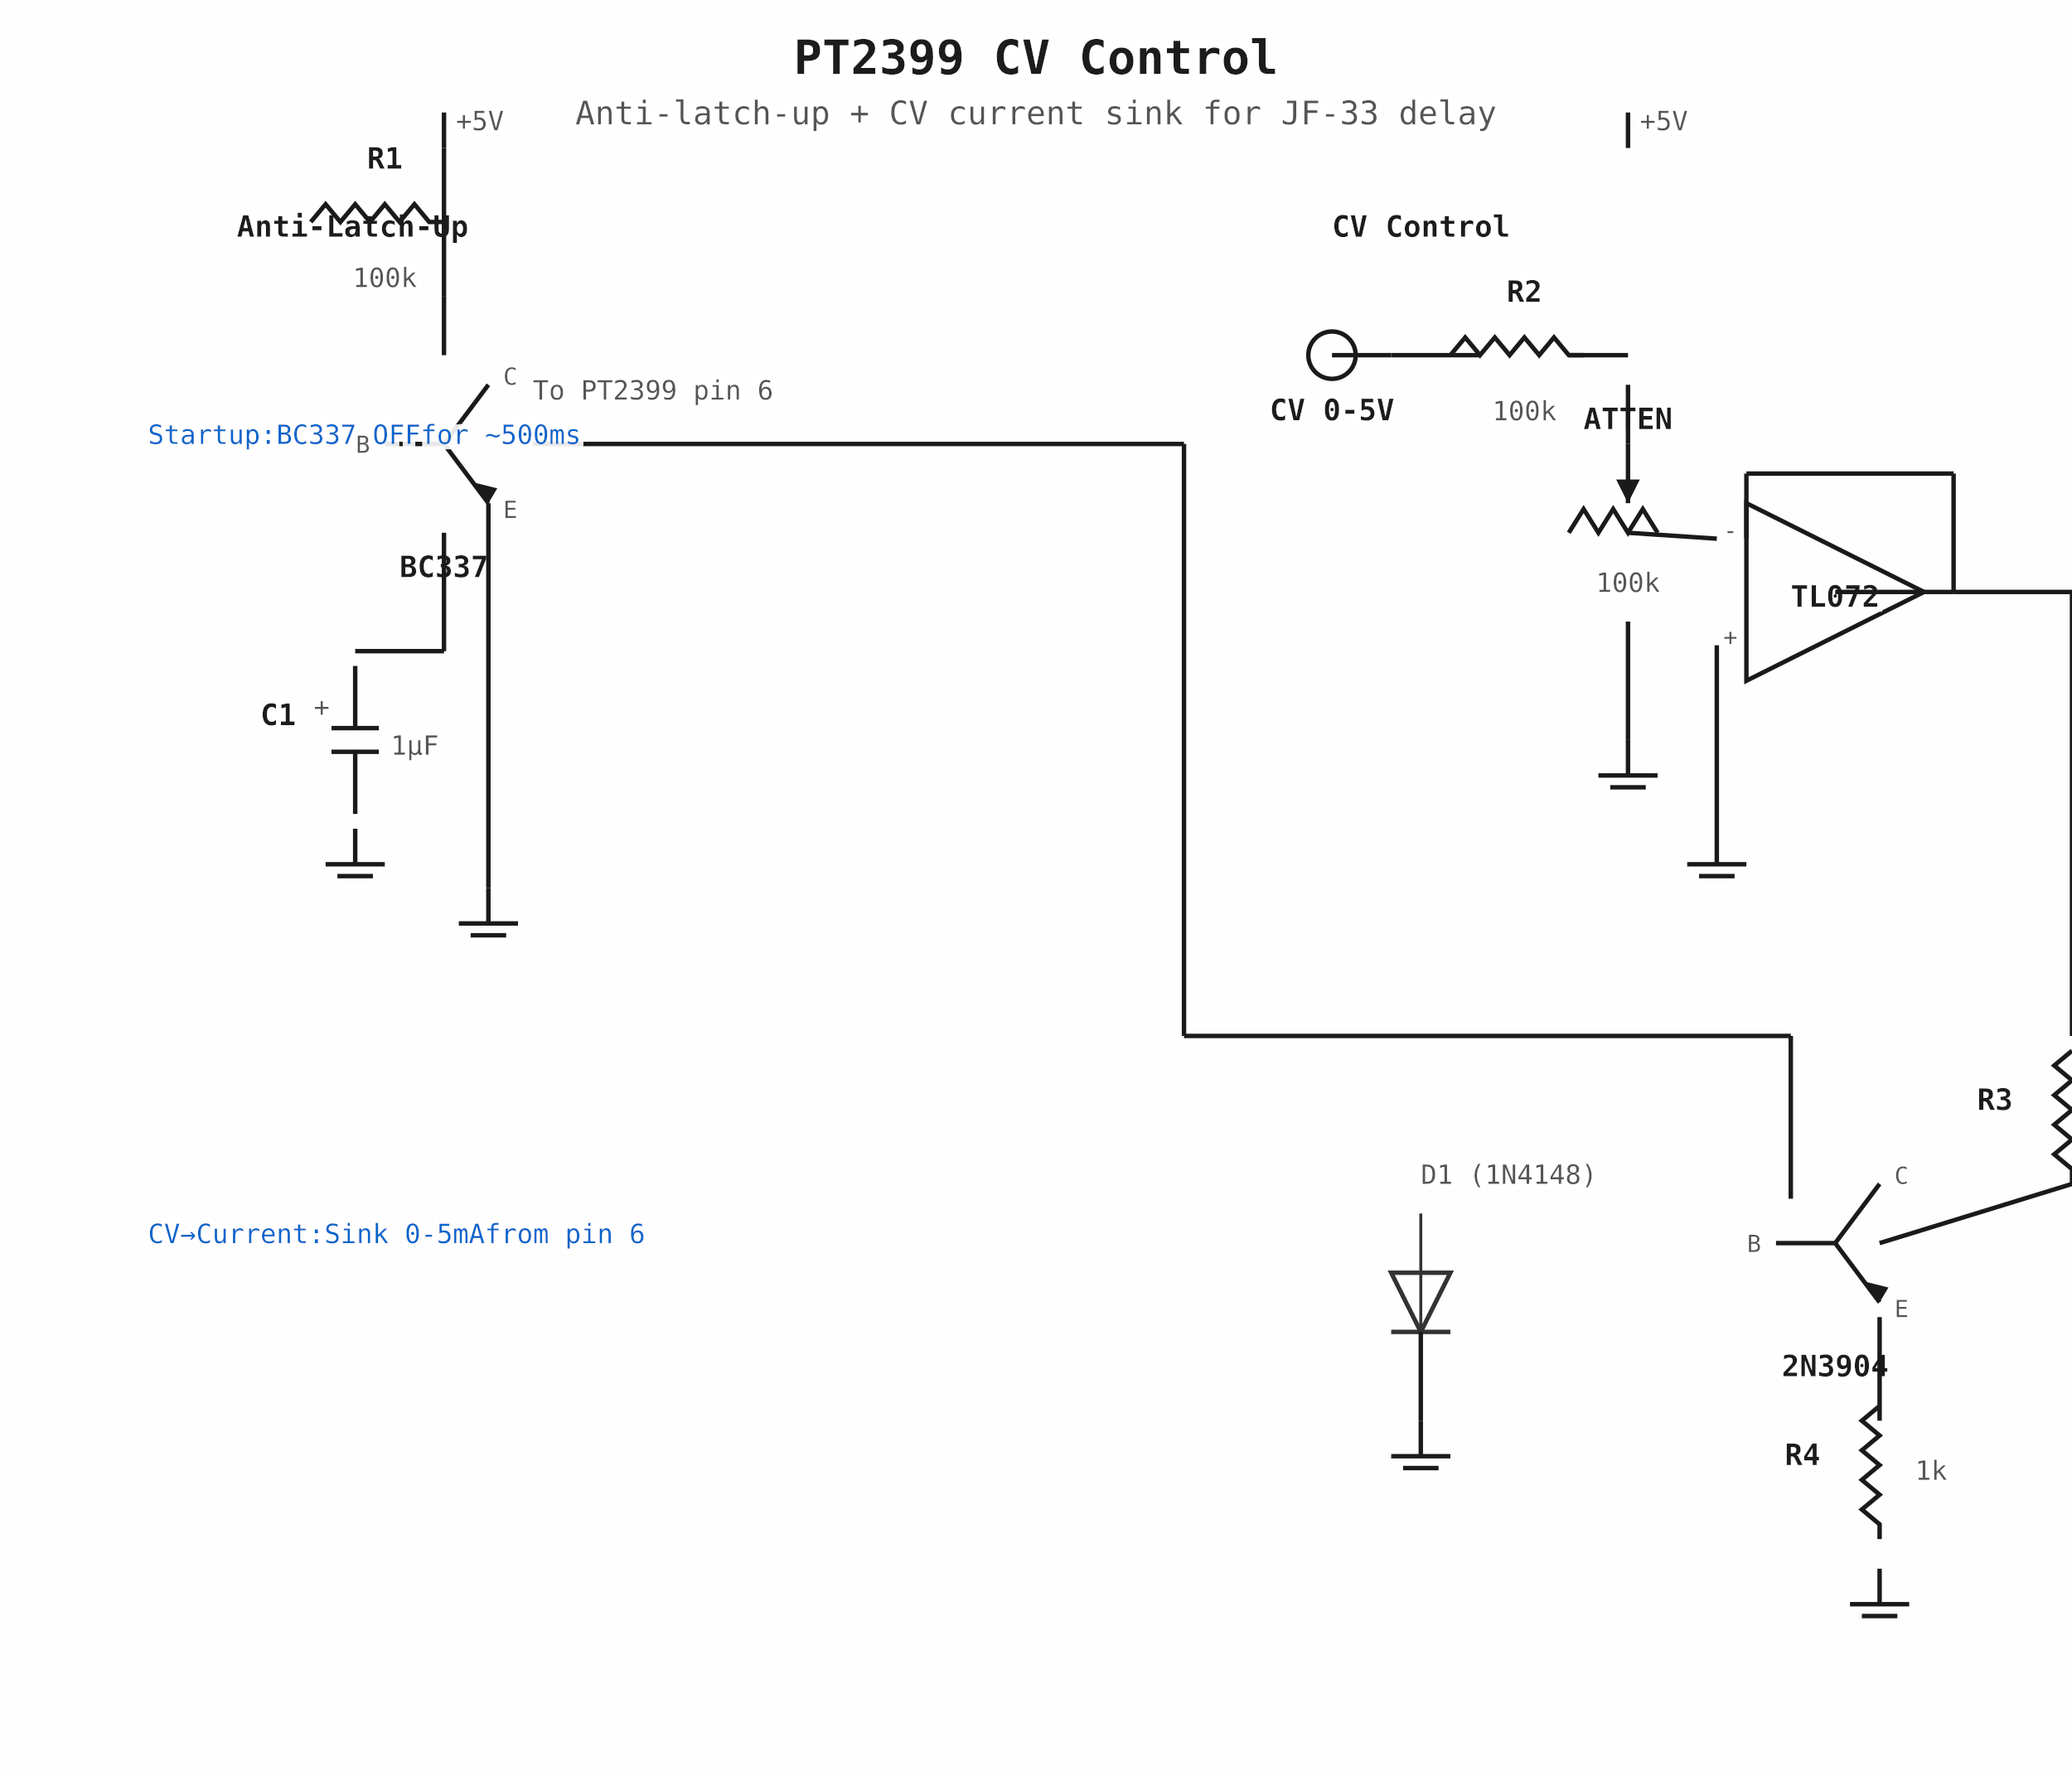
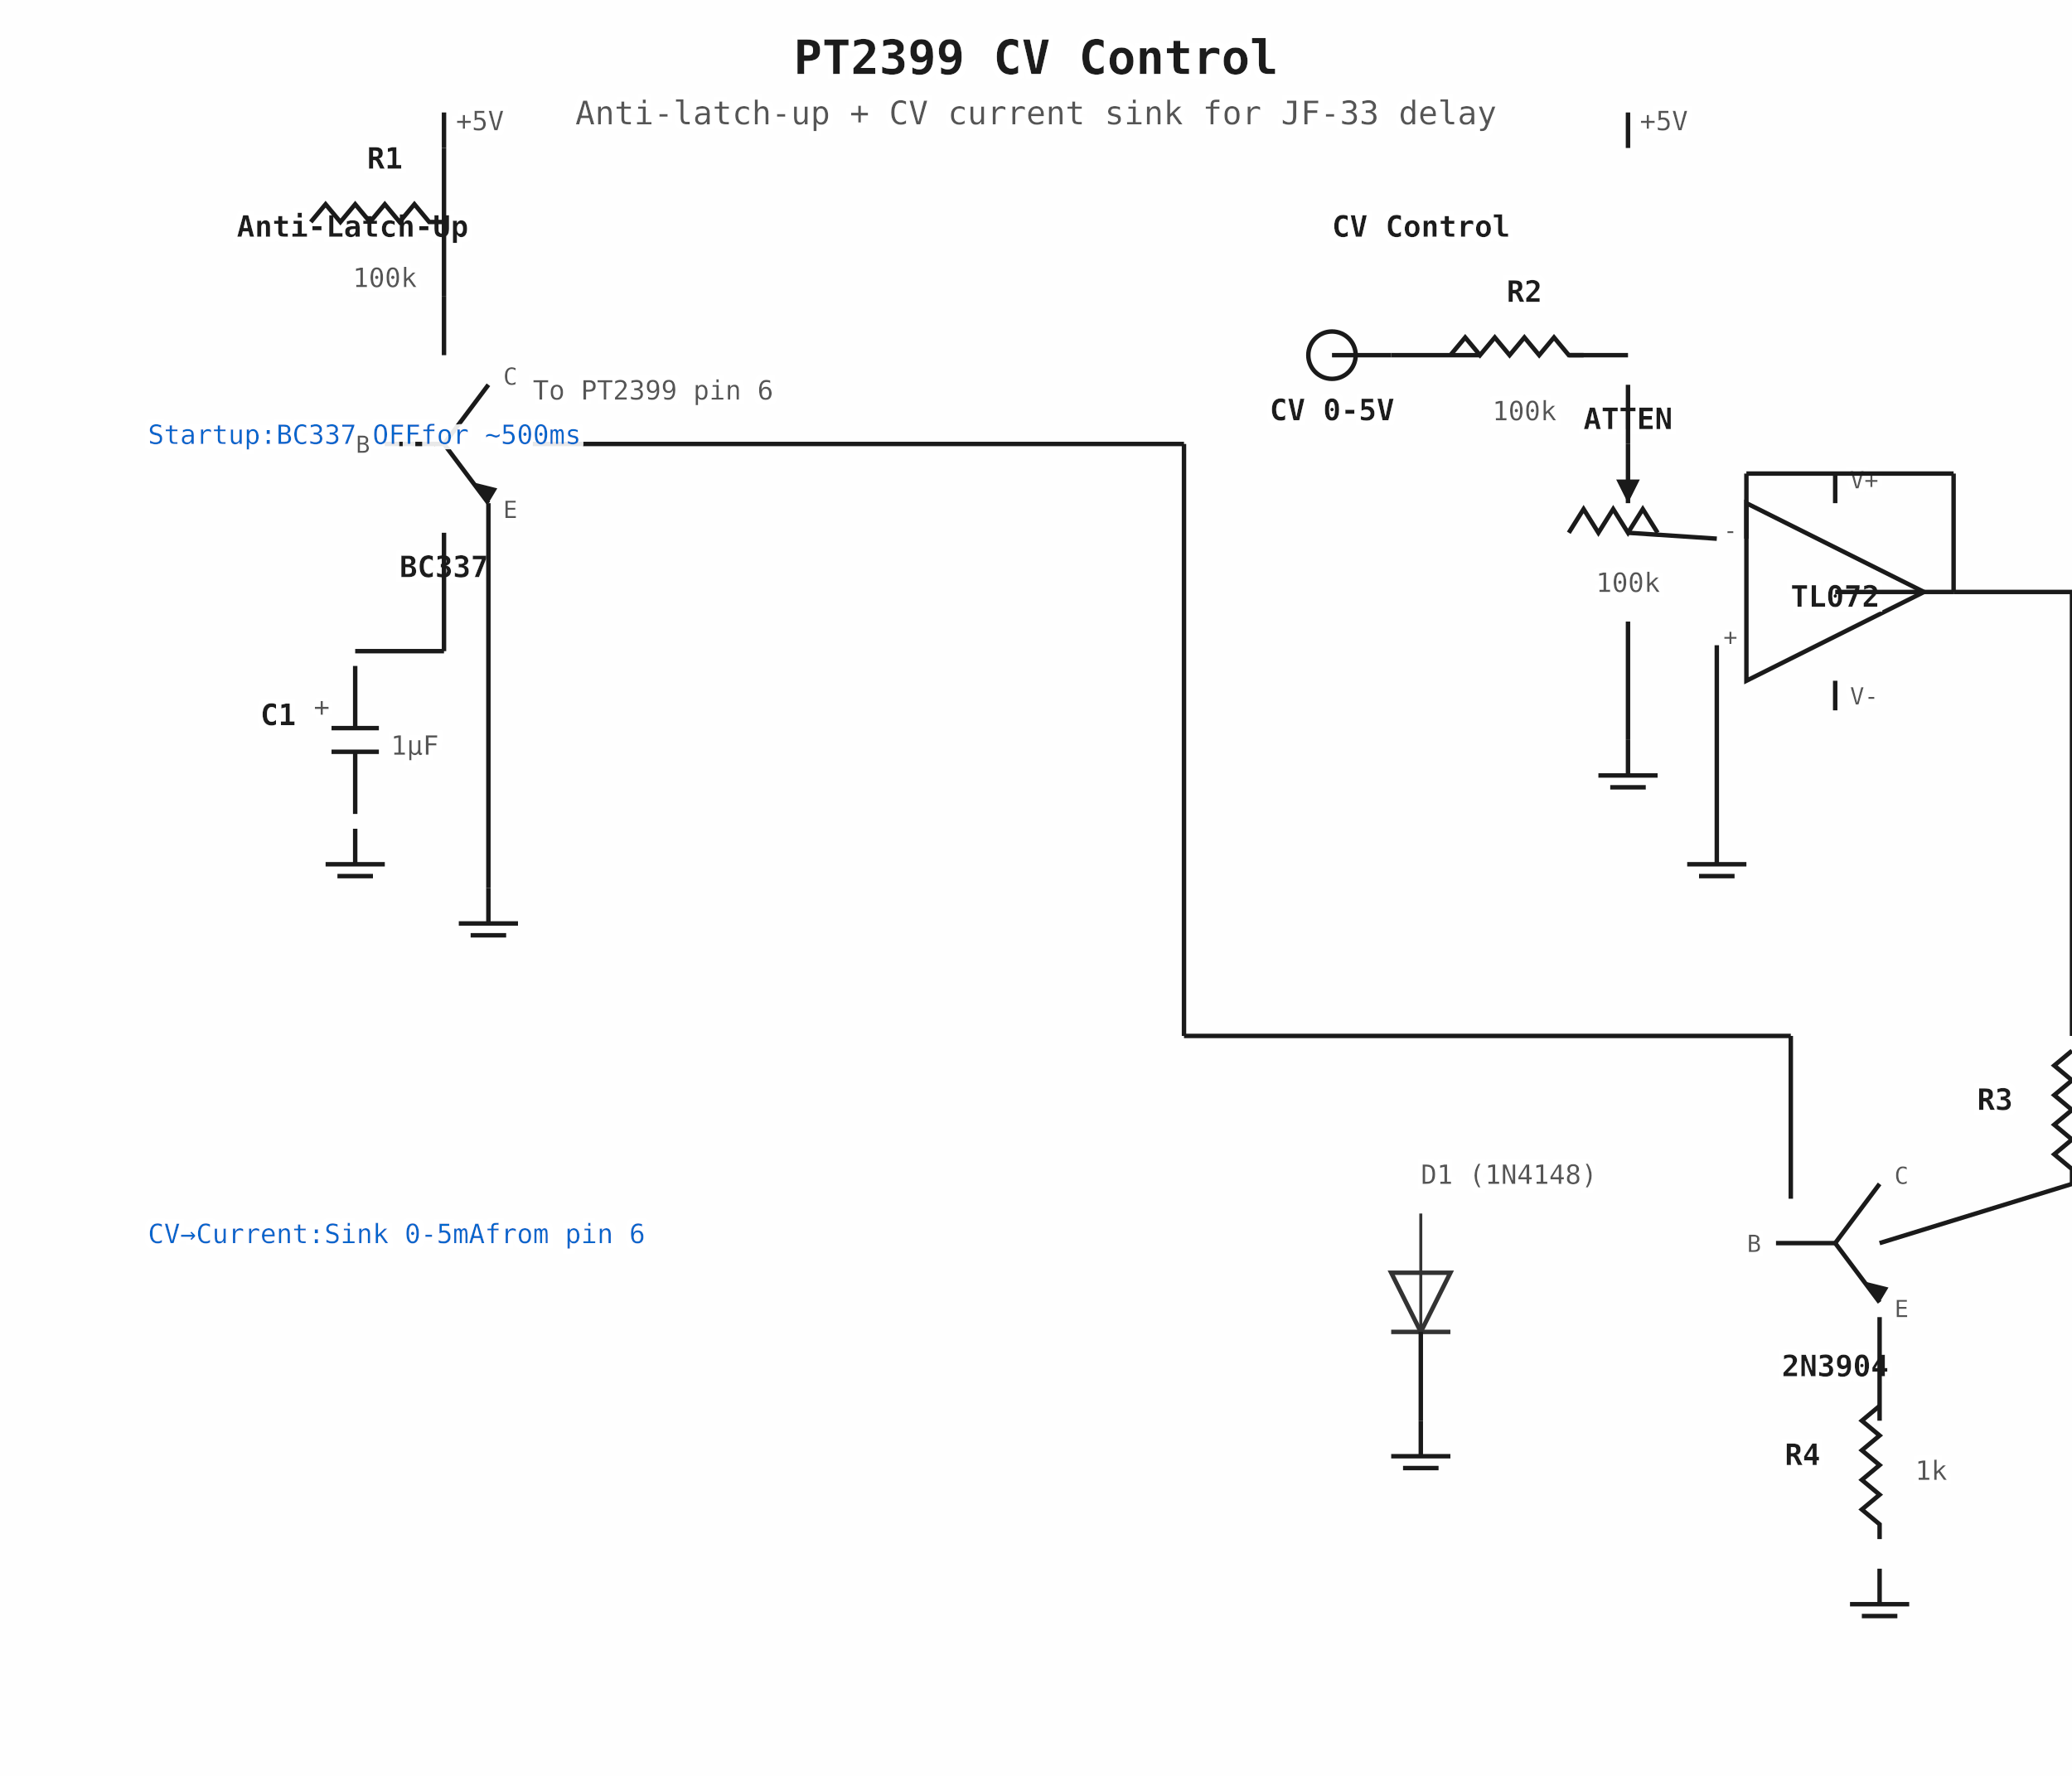
<svg xmlns="http://www.w3.org/2000/svg" viewBox="0 0 700 600" width="700" height="600">
  <defs>
    <filter id="textshadow" x="-20%" y="-20%" width="140%" height="140%">
      <feFlood flood-color="white" flood-opacity="0.9" result="bg" />
      <feMorphology in="SourceGraphic" operator="dilate" radius="1.5" result="dilated" />
      <feComposite in="bg" in2="dilated" operator="in" result="shadow" />
      <feMerge>
        <feMergeNode in="shadow" />
        <feMergeNode in="SourceGraphic" />
      </feMerge>
    </filter>
    <style>
    .title { font: bold 16px "SF Mono", Consolas, monospace; fill: #1a1a1a; filter: url(#textshadow); }
    .subtitle { font: 11px "SF Mono", Consolas, monospace; fill: #555; filter: url(#textshadow); }
    .label { font: bold 10px "SF Mono", Consolas, monospace; fill: #1a1a1a; filter: url(#textshadow); }
    .value { font: 9px "SF Mono", Consolas, monospace; fill: #555; filter: url(#textshadow); }
    .pin { font: 8px "SF Mono", Consolas, monospace; fill: #555; filter: url(#textshadow); }
    .anno { font: 9px "SF Mono", Consolas, monospace; fill: #0066CC; filter: url(#textshadow); }
-     .wire { stroke: #1a1a1a; stroke-width: 1.5; fill: none; }
-     .wire-thick { stroke: #1a1a1a; stroke-width: 2.5; fill: none; }
+     .wire { stroke: #1a1a1a; stroke-width: 1.5; fill: none; transition: all 0.2s; cursor: pointer; }
+     .wire:hover { stroke: #ff6600; stroke-width: 2.5; filter: drop-shadow(0 0 3px #ff6600); }
+     .wire-thick { stroke: #1a1a1a; stroke-width: 2.5; fill: none; transition: all 0.2s; cursor: pointer; }
+     .wire-thick:hover { stroke: #ff6600; stroke-width: 3.5; filter: drop-shadow(0 0 3px #ff6600); }
    .component { stroke: #1a1a1a; stroke-width: 1.5; fill: none; }
    .filled { fill: #1a1a1a; }
    .junction { fill: #0066CC; }
  </style>
    <marker id="arrow" markerWidth="8" markerHeight="6" refX="7" refY="3" orient="auto">
      <polygon points="0 0, 8 3, 0 6" fill="#0066CC" />
    </marker>
  </defs>
  <rect width="700" height="600" fill="#FEFEFE" />
  <text x="350" y="25" class="title" text-anchor="middle">PT2399 CV Control</text>
  <text x="350" y="42" class="subtitle" text-anchor="middle">Anti-latch-up + CV current sink for JF-33 delay</text>
  <line x1="150" y1="50" x2="150" y2="38" class="wire" stroke="#D44" stroke-width="2" />
  <text x="154" y="44" class="value" fill="#D44">+5V</text>
  <line x1="550" y1="50" x2="550" y2="38" class="wire" stroke="#D44" stroke-width="2" />
  <text x="554" y="44" class="value" fill="#D44">+5V</text>
  <text x="80" y="80" class="label">Anti-Latch-Up</text>
  <line x1="130" y1="150" x2="150" y2="150" class="component" />
  <line x1="150" y1="150" x2="165" y2="130" class="component" />
  <line x1="150" y1="150" x2="165" y2="170" class="component" />
  <polygon points="165,170 160,163 168,165" class="filled" />
  <text x="150" y="195" class="label" text-anchor="middle">BC337</text>
  <text x="125" y="153" class="pin" text-anchor="end">B</text>
  <text x="170" y="130" class="pin" text-anchor="start">C</text>
  <text x="170" y="175" class="pin" text-anchor="start">E</text>
  <line x1="150" y1="50" x2="150" y2="100" class="wire" />
  <path d="M105,75 l5,-6 l5,6 l5,-6 l5,6 l5,-6 l5,6 l5,-6 l5,6 l5,0" class="component" />
  <text x="130" y="57" class="label" text-anchor="middle">R1</text>
  <text x="130" y="97" class="value" text-anchor="middle">100k</text>
  <line x1="150" y1="100" x2="150" y2="120" class="wire" />
  <line x1="150" y1="180" x2="150" y2="220" class="wire" />
  <line x1="150" y1="220" x2="120" y2="220" class="wire" />
  <line x1="120" y1="225" x2="120" y2="246" class="wire" />
  <line x1="120" y1="254" x2="120" y2="275" class="wire" />
  <line x1="112" y1="246" x2="128" y2="246" class="component" stroke-width="2" />
  <line x1="112" y1="254" x2="128" y2="254" class="component" stroke-width="2" />
  <text x="106" y="242" class="value" fill="#D44">+</text>
  <text x="100" y="245" class="label" text-anchor="end">C1</text>
  <text x="132" y="255" class="value" text-anchor="start">1µF</text>
  <line x1="120" y1="280" x2="120" y2="292" class="wire" />
  <line x1="110" y1="292" x2="130" y2="292" class="wire" stroke-width="2" />
  <line x1="114" y1="296" x2="126" y2="296" class="wire" stroke-width="1.5" />
  <line x1="165" y1="170" x2="165" y2="300" class="wire" />
  <line x1="165" y1="300" x2="165" y2="312" class="wire" />
  <line x1="155" y1="312" x2="175" y2="312" class="wire" stroke-width="2" />
  <line x1="159" y1="316" x2="171" y2="316" class="wire" stroke-width="1.5" />
  <text x="180" y="135" class="value">To PT2399 pin 6</text>
  <text x="450" y="80" class="label">CV Control</text>
  <circle cx="450" cy="120" r="8" class="component" />
  <line x1="450" y1="120" x2="470" y2="120" class="wire" />
  <text x="450" y="142" class="label" text-anchor="middle">CV 0-5V</text>
  <line x1="470" y1="120" x2="500" y2="120" class="wire" />
  <path d="M490,120 l5,-6 l5,6 l5,-6 l5,6 l5,-6 l5,6 l5,-6 l5,6 l5,0" class="component" />
  <text x="515" y="102" class="label" text-anchor="middle">R2</text>
  <text x="515" y="142" class="value" text-anchor="middle">100k</text>
  <line x1="530" y1="120" x2="550" y2="120" class="wire" />
  <path d="M530,180 l5,-8 l5,8 l5,-8 l5,8 l5,-8 l5,8" class="component" />
  <line x1="550" y1="150" x2="550" y2="170" class="wire" />
  <polygon points="550,170 546,162 554,162" class="filled" />
  <text x="550" y="145" class="label" text-anchor="middle">ATTEN</text>
  <text x="550" y="200" class="value" text-anchor="middle">100k</text>
  <line x1="550" y1="150" x2="550" y2="130" class="wire" />
  <line x1="550" y1="210" x2="550" y2="250" class="wire" />
  <line x1="550" y1="250" x2="550" y2="262" class="wire" />
  <line x1="540" y1="262" x2="560" y2="262" class="wire" stroke-width="2" />
  <line x1="544" y1="266" x2="556" y2="266" class="wire" stroke-width="1.5" />
  <polygon points="590,170 590,230 650,200" class="component" />
  <text x="620" y="205" class="label" text-anchor="middle" font-size="9">TL072</text>
  <text x="587" y="182" class="pin" text-anchor="end">-</text>
  <text x="587" y="218" class="pin" text-anchor="end">+</text>
+   <line x1="620" y1="170" x2="620" y2="160" class="component" />
+   <text x="625" y="165" class="pin" font-size="7">V+</text>
+   <line x1="620" y1="230" x2="620" y2="240" class="component" />
+   <text x="625" y="238" class="pin" font-size="7">V-</text>
  <line x1="550" y1="180" x2="580" y2="182" class="wire" />
  <line x1="620" y1="200" x2="660" y2="200" class="wire" />
  <line x1="660" y1="200" x2="660" y2="160" class="wire" />
  <line x1="660" y1="160" x2="590" y2="160" class="wire" />
  <line x1="590" y1="160" x2="590" y2="182" class="wire" />
  <line x1="580" y1="218" x2="580" y2="280" class="wire" />
  <line x1="580" y1="280" x2="580" y2="292" class="wire" />
  <line x1="570" y1="292" x2="590" y2="292" class="wire" stroke-width="2" />
  <line x1="574" y1="296" x2="586" y2="296" class="wire" stroke-width="1.5" />
  <line x1="660" y1="200" x2="700" y2="200" class="wire" />
  <line x1="700" y1="200" x2="700" y2="350" class="wire" />
  <path d="M700,355 l-6,5 l6,5 l-6,5 l6,5 l-6,5 l6,5 l-6,5 l6,5 l0,5" class="component" />
  <text x="680" y="375" class="label" text-anchor="end">R3</text>
  <text x="712" y="380" class="value">1k</text>
  <line x1="600" y1="420" x2="620" y2="420" class="component" />
  <line x1="620" y1="420" x2="635" y2="400" class="component" />
  <line x1="620" y1="420" x2="635" y2="440" class="component" />
  <polygon points="635,440 630,433 638,435" class="filled" />
  <text x="620" y="465" class="label" text-anchor="middle">2N3904</text>
  <text x="595" y="423" class="pin" text-anchor="end">B</text>
  <text x="640" y="400" class="pin" text-anchor="start">C</text>
  <text x="640" y="445" class="pin" text-anchor="start">E</text>
  <line x1="700" y1="400" x2="635" y2="420" class="wire" />
  <line x1="605" y1="405" x2="605" y2="350" class="wire" />
  <line x1="605" y1="350" x2="400" y2="350" class="wire" />
  <line x1="400" y1="350" x2="400" y2="150" class="wire" />
  <line x1="400" y1="150" x2="180" y2="150" class="wire" />
  <line x1="635" y1="445" x2="635" y2="480" class="wire" />
  <path d="M635,475 l-6,5 l6,5 l-6,5 l6,5 l-6,5 l6,5 l-6,5 l6,5 l0,5" class="component" />
  <text x="615" y="495" class="label" text-anchor="end">R4</text>
  <text x="647" y="500" class="value">1k</text>
  <line x1="635" y1="530" x2="635" y2="542" class="wire" />
  <line x1="625" y1="542" x2="645" y2="542" class="wire" stroke-width="2" />
  <line x1="629" y1="546" x2="641" y2="546" class="wire" stroke-width="1.5" />
  <text x="480" y="400" class="value">D1 (1N4148)</text>
  <line x1="480" y1="410" x2="480" y2="450" stroke="#333" stroke-width="1" />
  <polygon points="470,430 490,430 480,450" fill="none" stroke="#333" stroke-width="1.5" />
  <line x1="470" y1="450" x2="490" y2="450" stroke="#333" stroke-width="1.5" />
  <line x1="480" y1="450" x2="480" y2="480" class="wire" />
  <line x1="480" y1="480" x2="480" y2="492" class="wire" />
  <line x1="470" y1="492" x2="490" y2="492" class="wire" stroke-width="2" />
  <line x1="474" y1="496" x2="486" y2="496" class="wire" stroke-width="1.5" />
  <text x="50" y="150" class="anno">Startup:
BC337 OFF
for ~500ms</text>
  <text x="50" y="420" class="anno">CV→Current:
Sink 0-5mA
from pin 6</text>
</svg>
